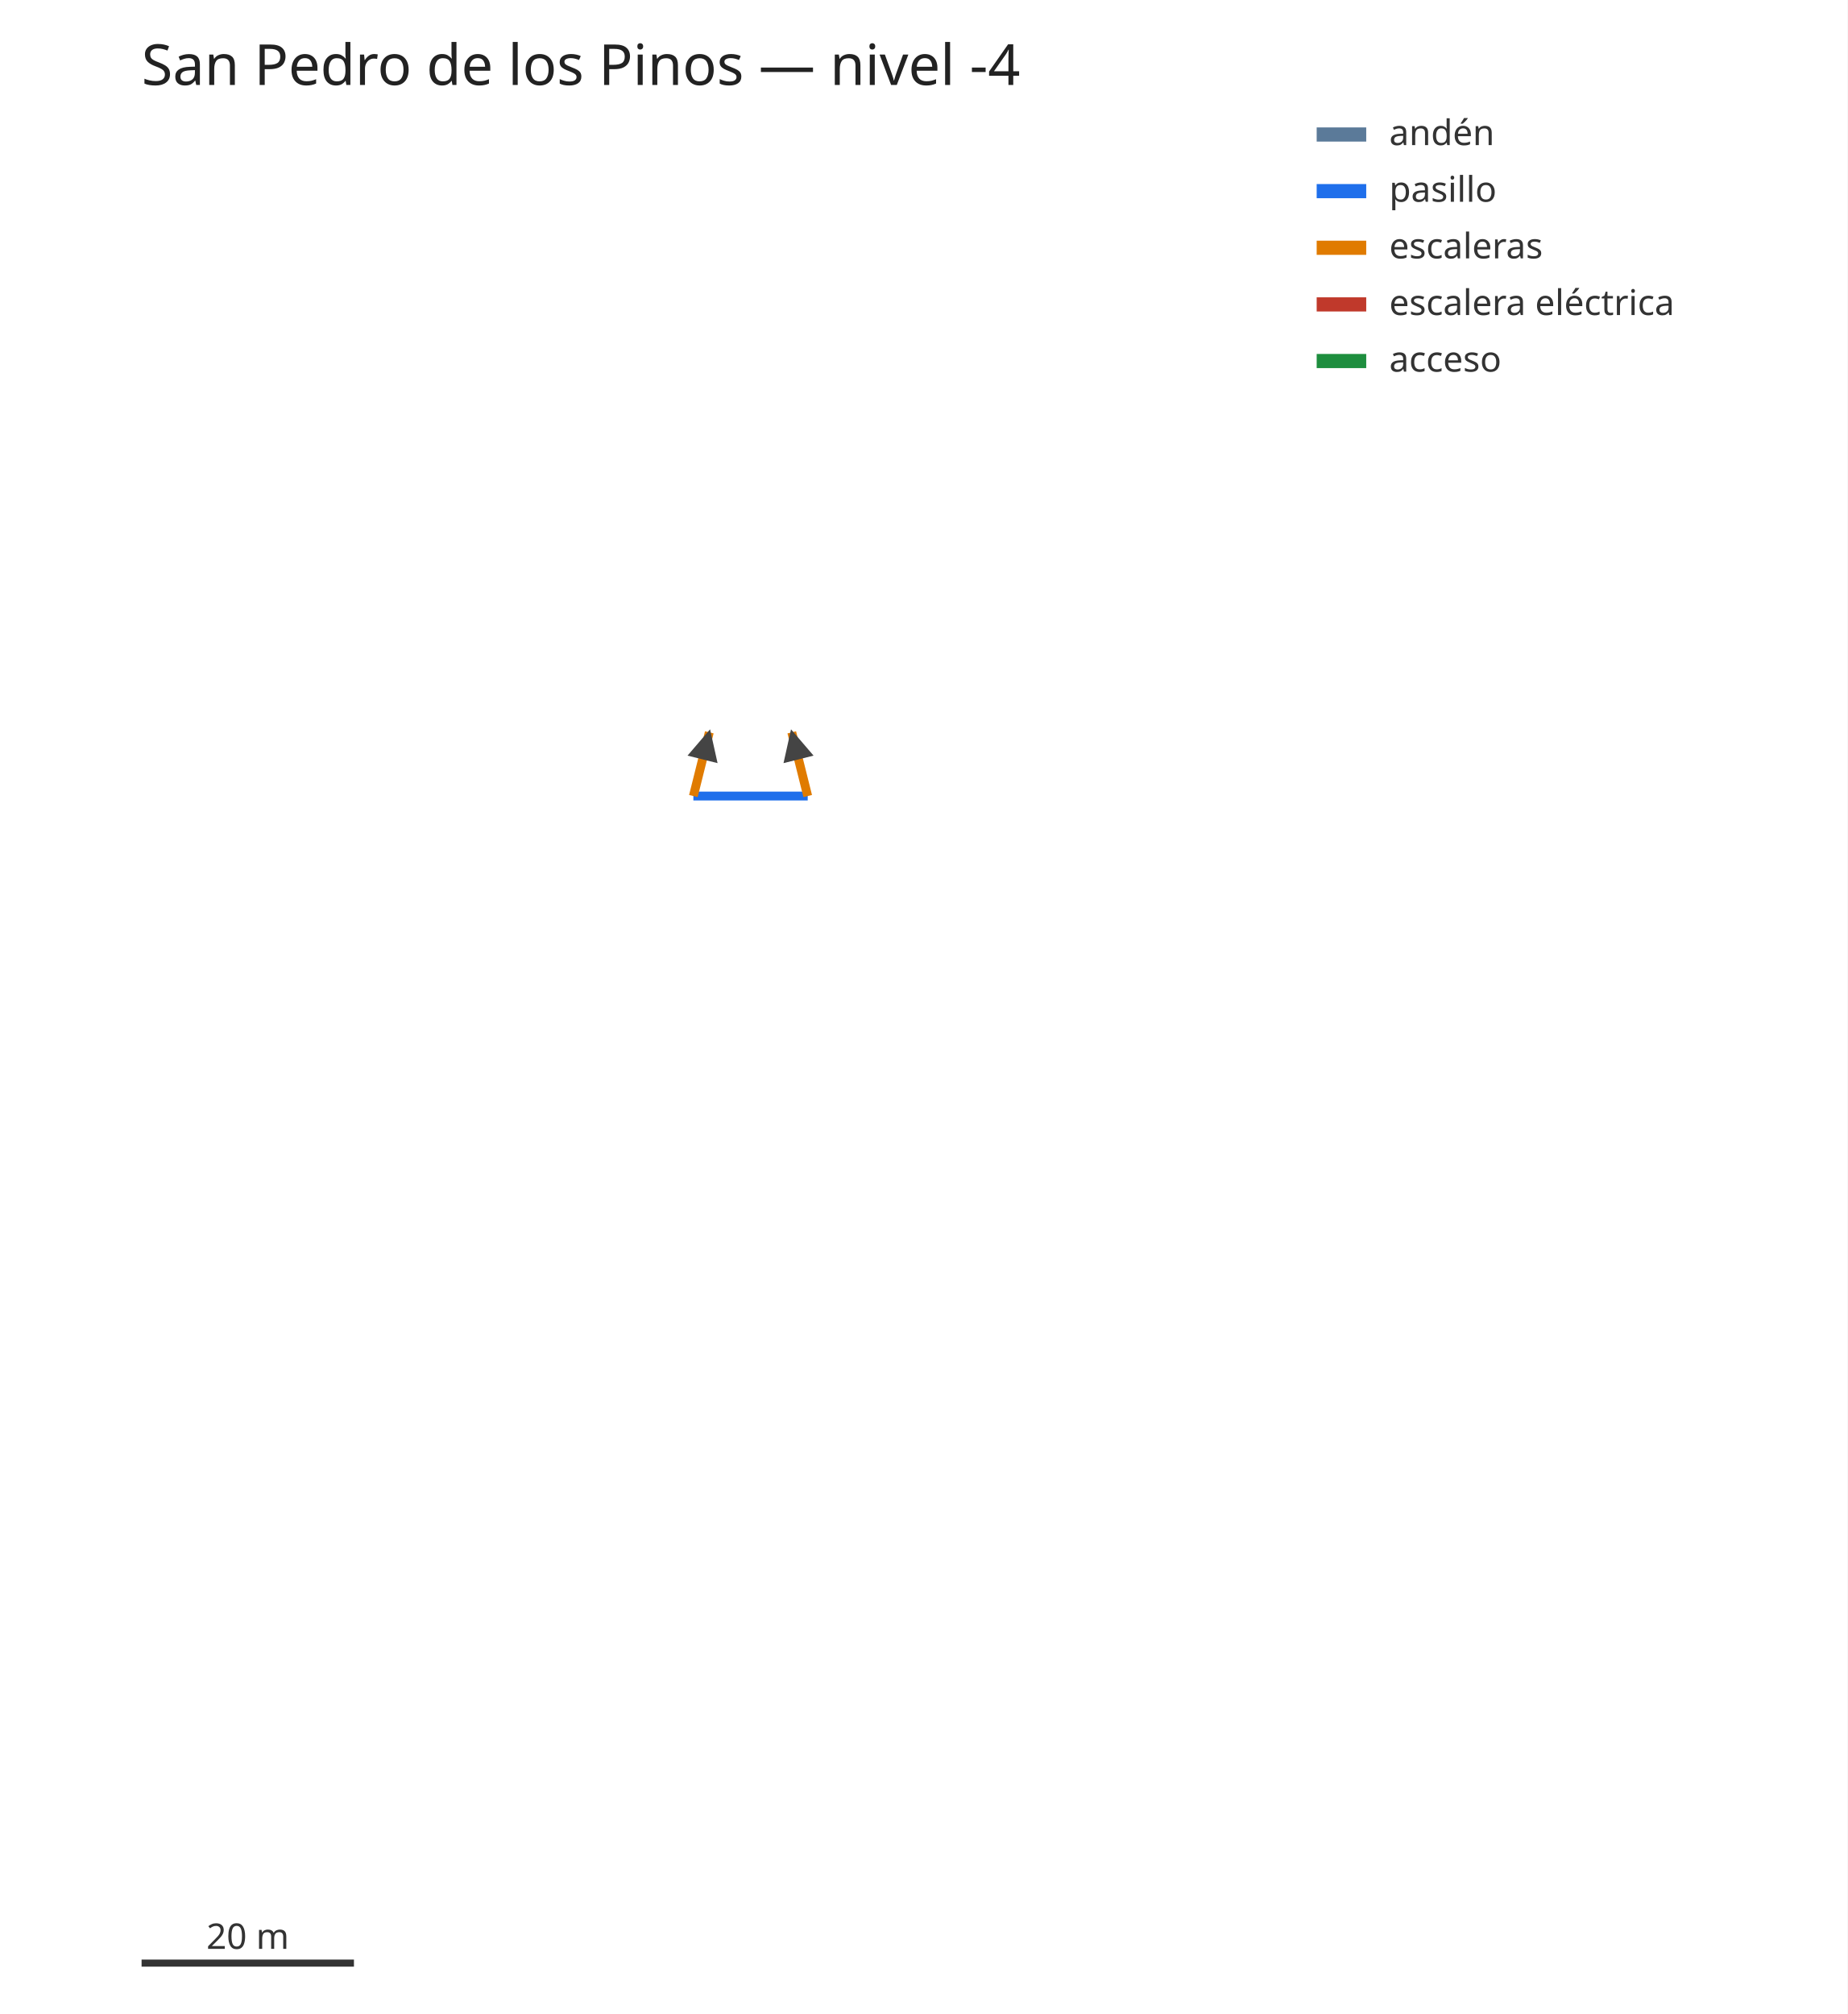
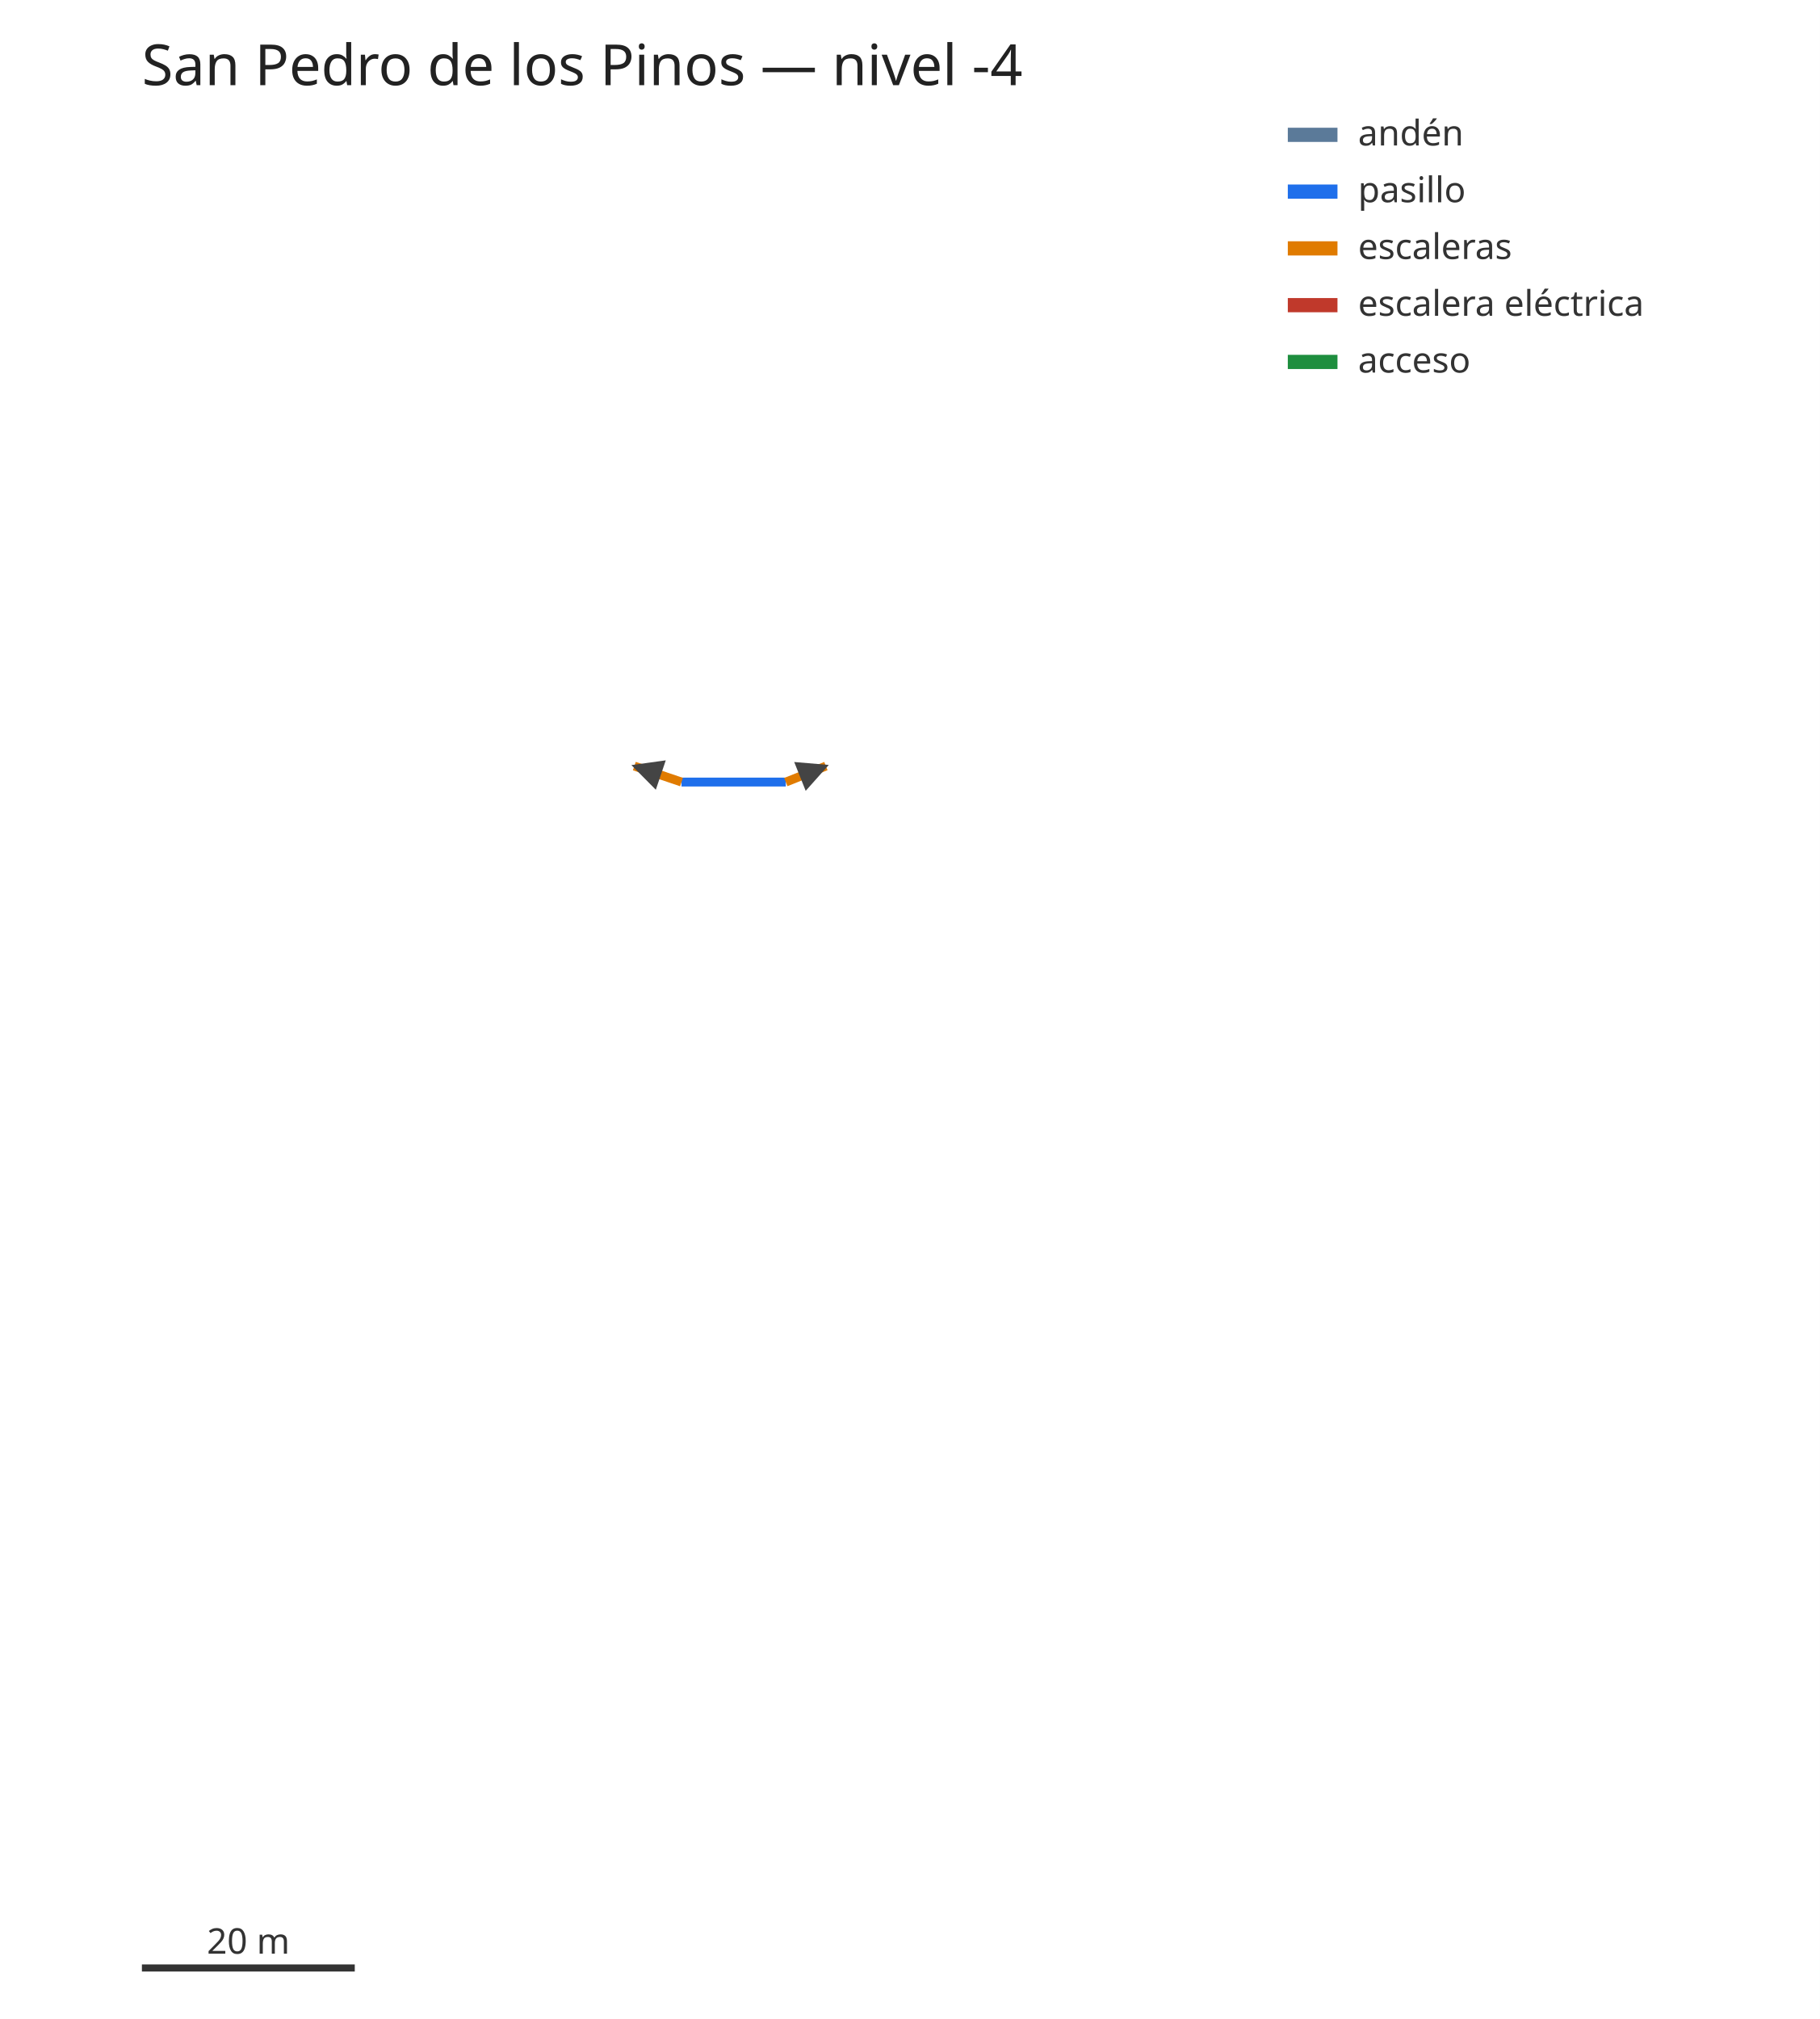
- <svg xmlns="http://www.w3.org/2000/svg" width="522" height="569" viewBox="0 0 522 569">
+ <svg xmlns="http://www.w3.org/2000/svg" width="513" height="569" viewBox="0 0 513 569">
  <rect width="100%" height="100%" fill="#ffffff" />
  <defs>
    <marker id="arrow" viewBox="0 0 10 10" refX="9" refY="5" markerWidth="3.5" markerHeight="3.5" orient="auto">
      <path d="M 0 0 L 10 5 L 0 10 z" fill="#444" />
    </marker>
  </defs>
  <text x="40.0" y="24" font-family="sans-serif" font-size="16" fill="#222">San Pedro de los Pinos — nivel -4</text>
-   <polyline points="228.2,224.9 195.9,224.9" fill="none" stroke="#1f6feb" stroke-width="2.5" stroke-dasharray="none" />
-   <polyline points="228.2,224.9 223.7,206.9" fill="none" stroke="#e07b00" stroke-width="2.5" stroke-dasharray="none" marker-end="url(#arrow)" />
-   <polyline points="195.9,224.9 200.4,206.9" fill="none" stroke="#e07b00" stroke-width="2.5" stroke-dasharray="none" marker-end="url(#arrow)" />
-   <rect x="372" y="36" width="14" height="4" fill="#5b7a99" />
-   <text x="392.5" y="41.0" font-family="sans-serif" font-size="10" fill="#333" text-anchor="start">andén</text>
-   <rect x="372" y="52" width="14" height="4" fill="#1f6feb" />
-   <text x="392.5" y="57.0" font-family="sans-serif" font-size="10" fill="#333" text-anchor="start">pasillo</text>
-   <rect x="372" y="68" width="14" height="4" fill="#e07b00" />
-   <text x="392.5" y="73.0" font-family="sans-serif" font-size="10" fill="#333" text-anchor="start">escaleras</text>
-   <rect x="372" y="84" width="14" height="4" fill="#c0392b" />
-   <text x="392.5" y="89.0" font-family="sans-serif" font-size="10" fill="#333" text-anchor="start">escalera eléctrica</text>
-   <rect x="372" y="100" width="14" height="4" fill="#1e8e3e" />
-   <text x="392.5" y="105.0" font-family="sans-serif" font-size="10" fill="#333" text-anchor="start">acceso</text>
+   <polyline points="221.5,220.4 192.1,220.4" fill="none" stroke="#1f6feb" stroke-width="2.5" stroke-dasharray="none" />
+   <polyline points="221.5,220.4 232.8,215.9" fill="none" stroke="#e07b00" stroke-width="2.5" stroke-dasharray="none" marker-end="url(#arrow)" />
+   <polyline points="192.1,220.4 178.8,215.9" fill="none" stroke="#e07b00" stroke-width="2.5" stroke-dasharray="none" marker-end="url(#arrow)" />
+   <rect x="363" y="36" width="14" height="4" fill="#5b7a99" />
+   <text x="382.8" y="41.0" font-family="sans-serif" font-size="10" fill="#333" text-anchor="start">andén</text>
+   <rect x="363" y="52" width="14" height="4" fill="#1f6feb" />
+   <text x="382.8" y="57.0" font-family="sans-serif" font-size="10" fill="#333" text-anchor="start">pasillo</text>
+   <rect x="363" y="68" width="14" height="4" fill="#e07b00" />
+   <text x="382.8" y="73.0" font-family="sans-serif" font-size="10" fill="#333" text-anchor="start">escaleras</text>
+   <rect x="363" y="84" width="14" height="4" fill="#c0392b" />
+   <text x="382.8" y="89.0" font-family="sans-serif" font-size="10" fill="#333" text-anchor="start">escalera eléctrica</text>
+   <rect x="363" y="100" width="14" height="4" fill="#1e8e3e" />
+   <text x="382.8" y="105.0" font-family="sans-serif" font-size="10" fill="#333" text-anchor="start">acceso</text>
  <line x1="40.0" y1="554.623" x2="100.0" y2="554.623" stroke="#333" stroke-width="2" />
  <text x="70.0" y="550.6" font-family="sans-serif" font-size="10" fill="#333" text-anchor="middle">20 m</text>
</svg>
